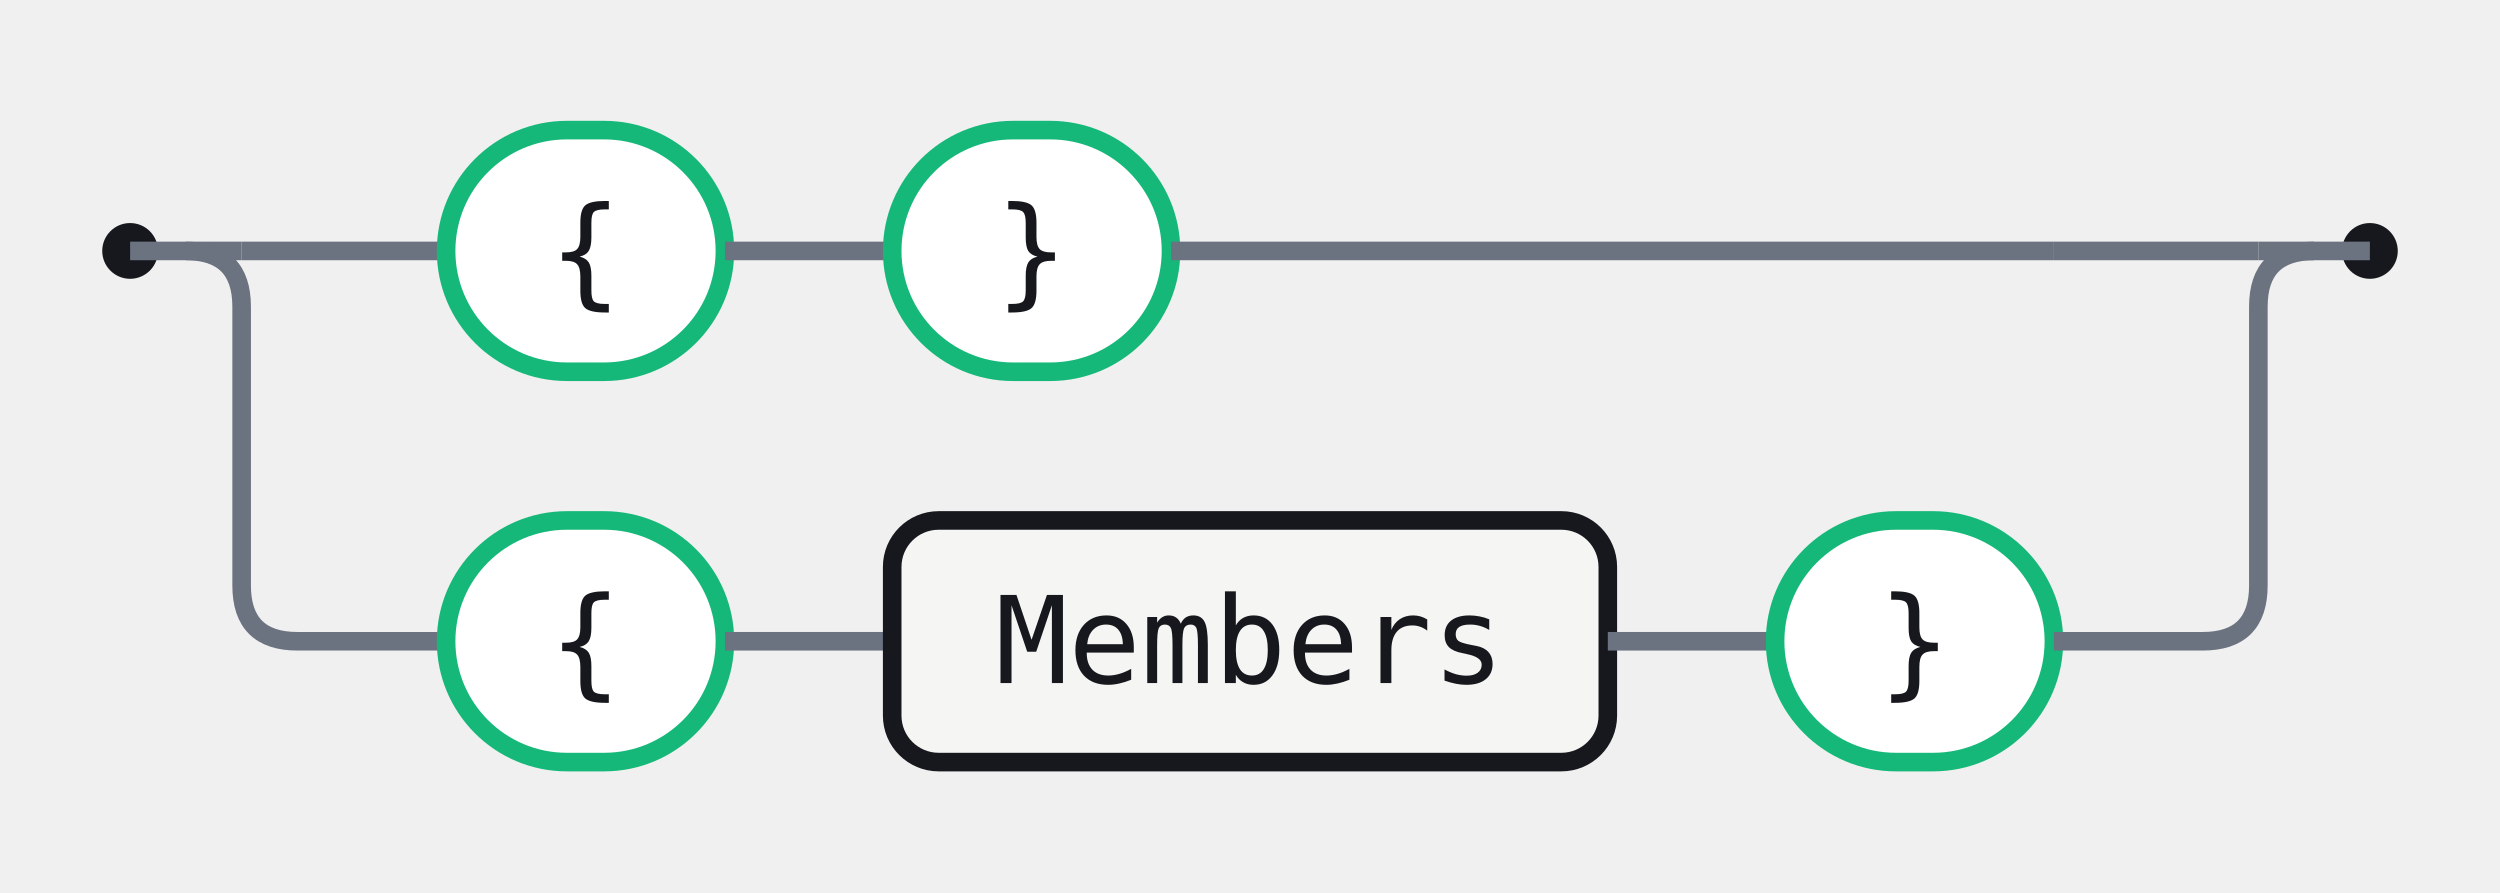
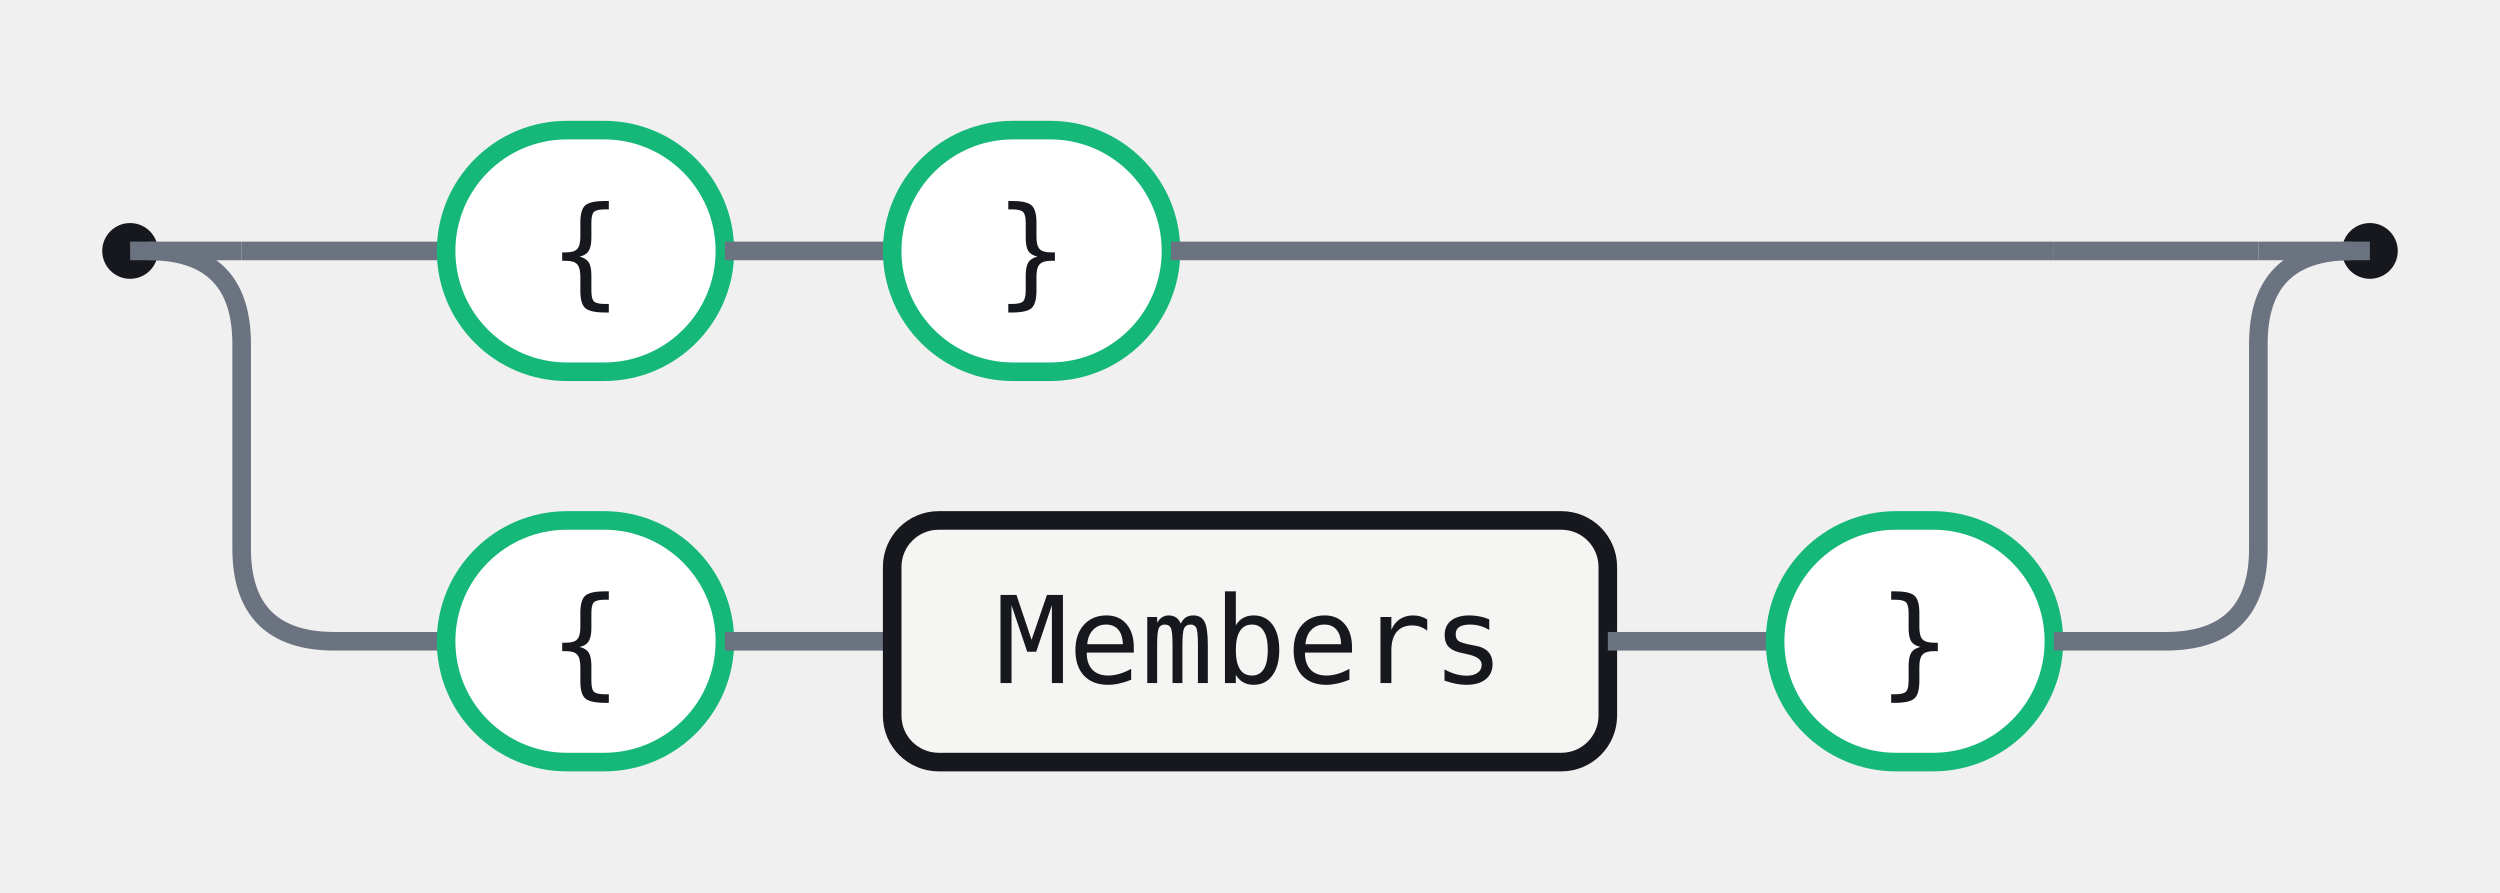
<svg xmlns="http://www.w3.org/2000/svg" width="269" height="96" viewBox="0 0 269 96" role="img" aria-label="Railroad diagram for the Object rule">
  <style>.rr-track{fill:none;stroke:#6B7280;stroke-width:2}.rr-term{fill:#fff;stroke:#15B879;stroke-width:2}.rr-nonterm{fill:#F5F6F3;stroke:#16181D;stroke-width:2}.rr-text{fill:#16181D;font:13px ui-monospace,SFMono-Regular,Menlo,Consolas,monospace}.rr-cap{fill:#16181D}</style>
  <circle class="rr-cap" cx="14" cy="27" r="3" />
  <circle class="rr-cap" cx="255" cy="27" r="3" />
  <path class="rr-track" d="M14 27 H26" />
  <path class="rr-track" d="M243 27 H255" />
  <path class="rr-track" d="M26 27 H48" />
  <rect class="rr-term" x="48" y="14" width="30" height="26" rx="13" />
  <text class="rr-text" x="63" y="27" text-anchor="middle" dominant-baseline="central">{</text>
  <path class="rr-track" d="M78 27 H96" />
  <rect class="rr-term" x="96" y="14" width="30" height="26" rx="13" />
  <text class="rr-text" x="111" y="27" text-anchor="middle" dominant-baseline="central">}</text>
  <path class="rr-track" d="M126 27 H221" />
  <path class="rr-track" d="M221 27 H243" />
-   <path class="rr-track" d="M20 27 Q26 27 26 33 V63 Q26 69 32 69 H48" />
+   <path class="rr-track" d="M16 27 Q26 27 26 37 V59 Q26 69 36 69 H48" />
  <rect class="rr-term" x="48" y="56" width="30" height="26" rx="13" />
  <text class="rr-text" x="63" y="69" text-anchor="middle" dominant-baseline="central">{</text>
  <path class="rr-track" d="M78 69 H96" />
  <rect class="rr-nonterm" x="96" y="56" width="77" height="26" rx="5" />
  <text class="rr-text" x="134.5" y="69" text-anchor="middle" dominant-baseline="central">Members</text>
  <path class="rr-track" d="M173 69 H191" />
  <rect class="rr-term" x="191" y="56" width="30" height="26" rx="13" />
  <text class="rr-text" x="206" y="69" text-anchor="middle" dominant-baseline="central">}</text>
-   <path class="rr-track" d="M221 69 H237 Q243 69 243 63 V33 Q243 27 249 27" />
+   <path class="rr-track" d="M221 69 H233 Q243 69 243 59 V37 Q243 27 253 27" />
</svg>
